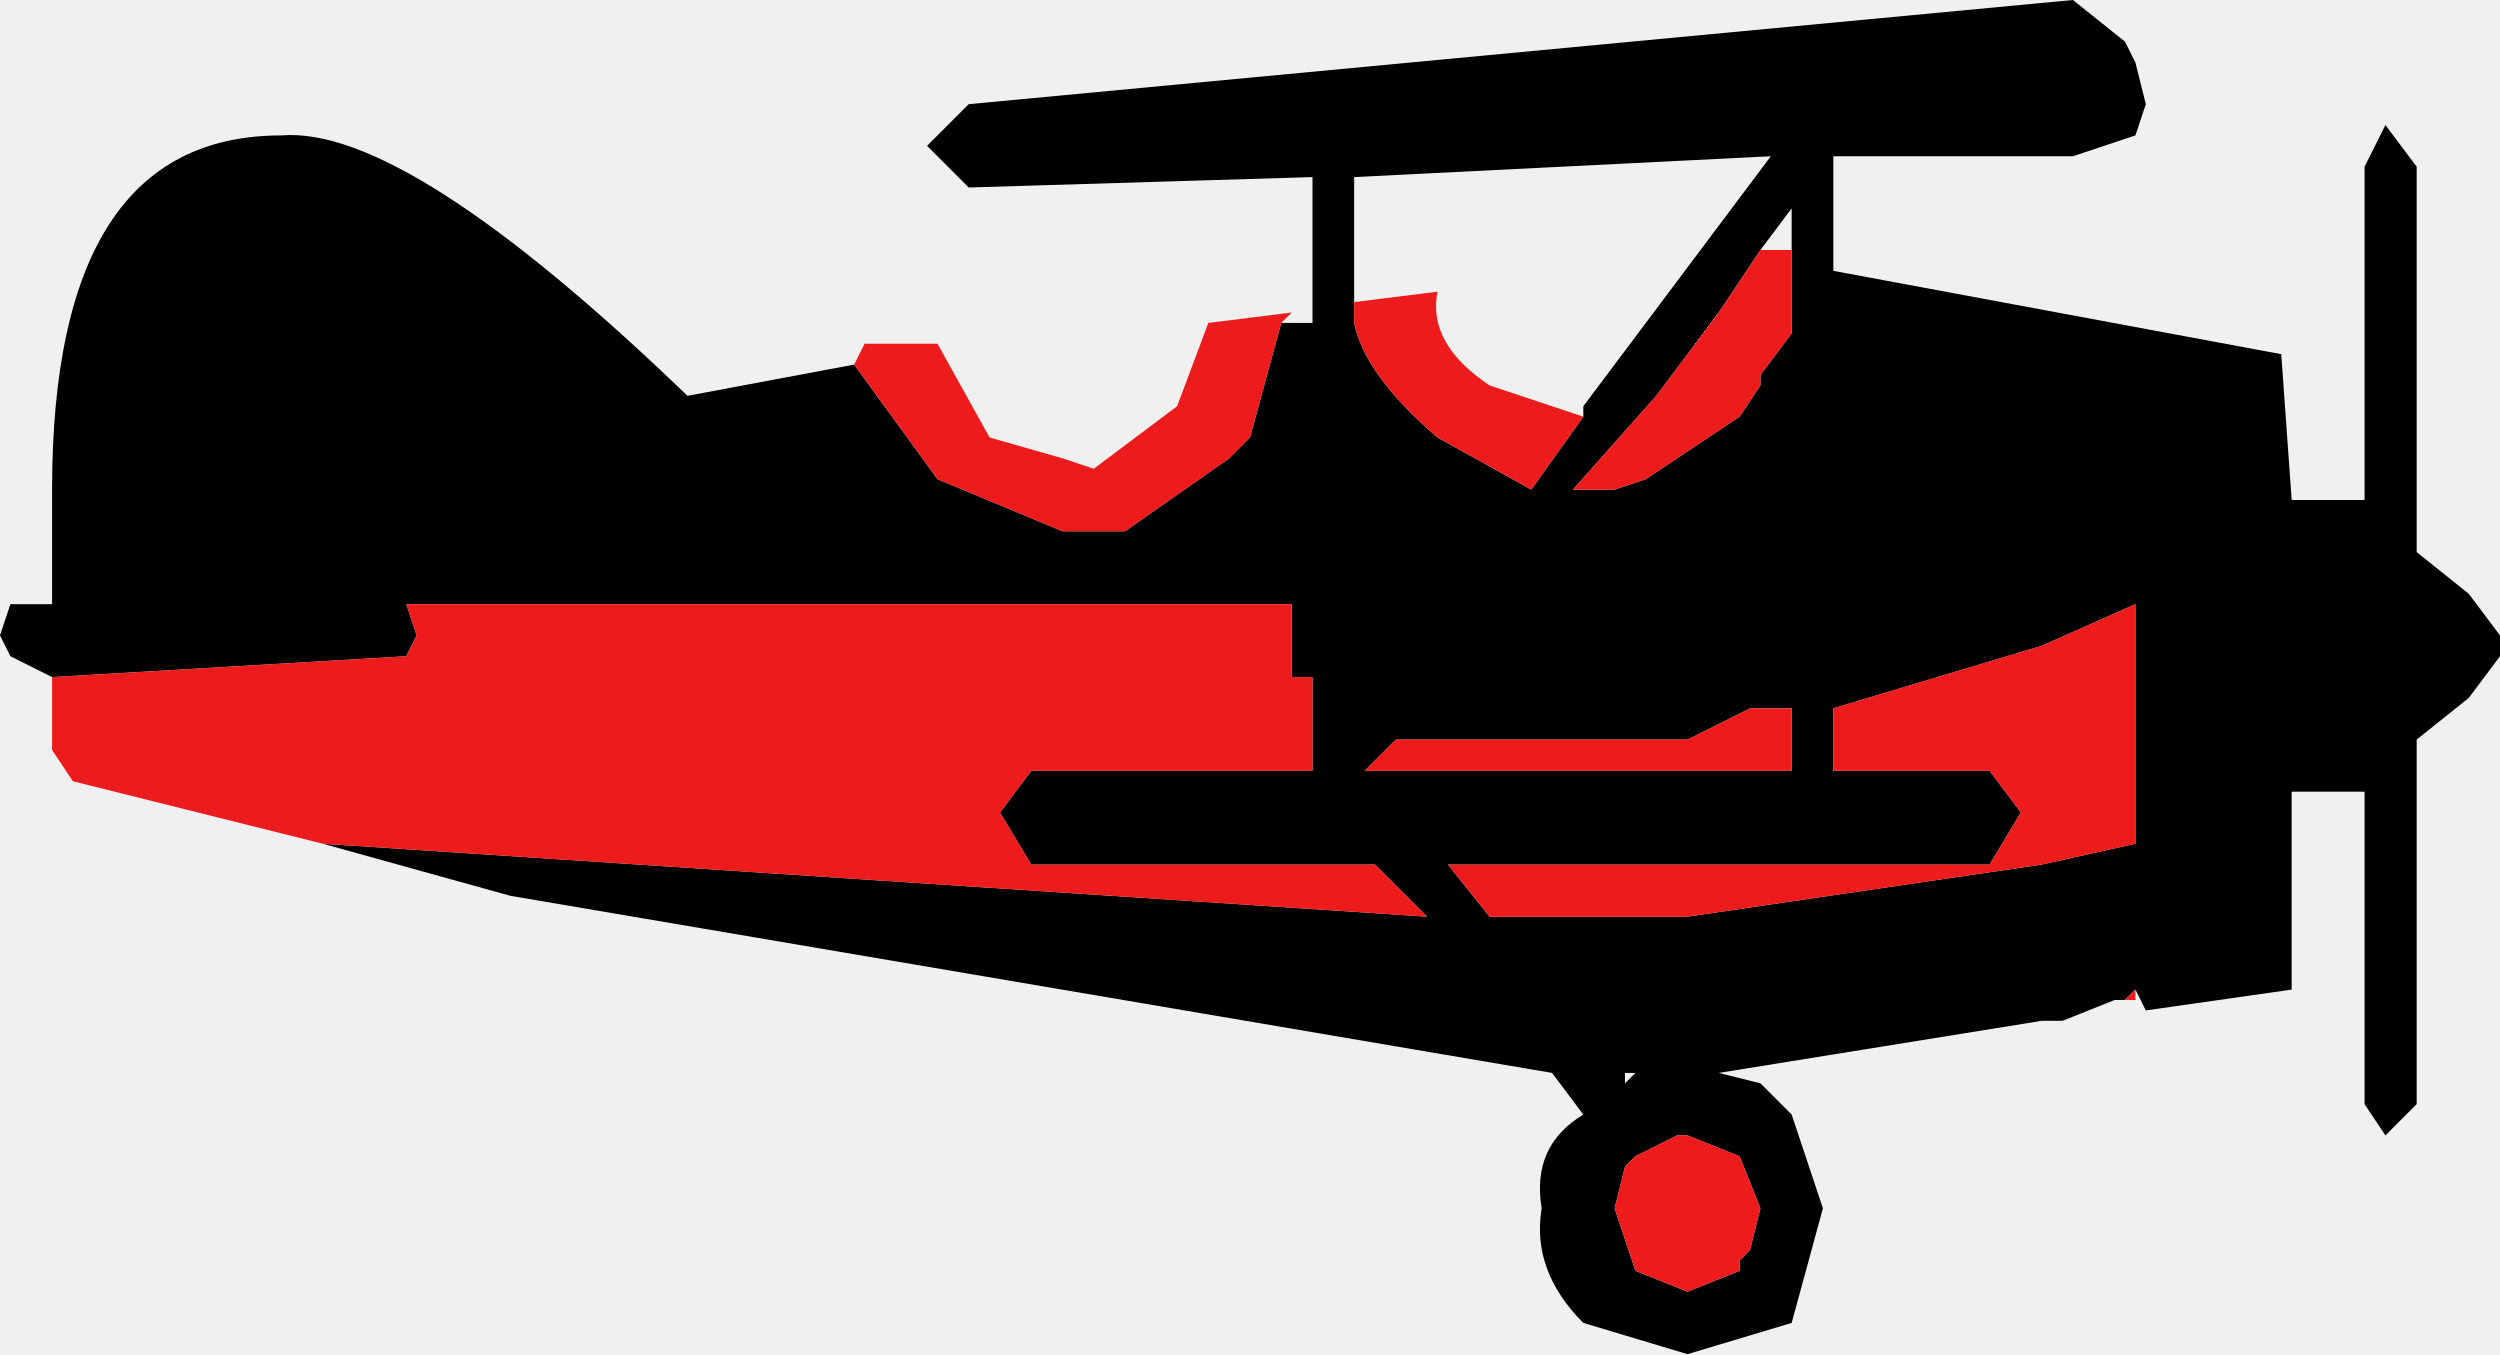
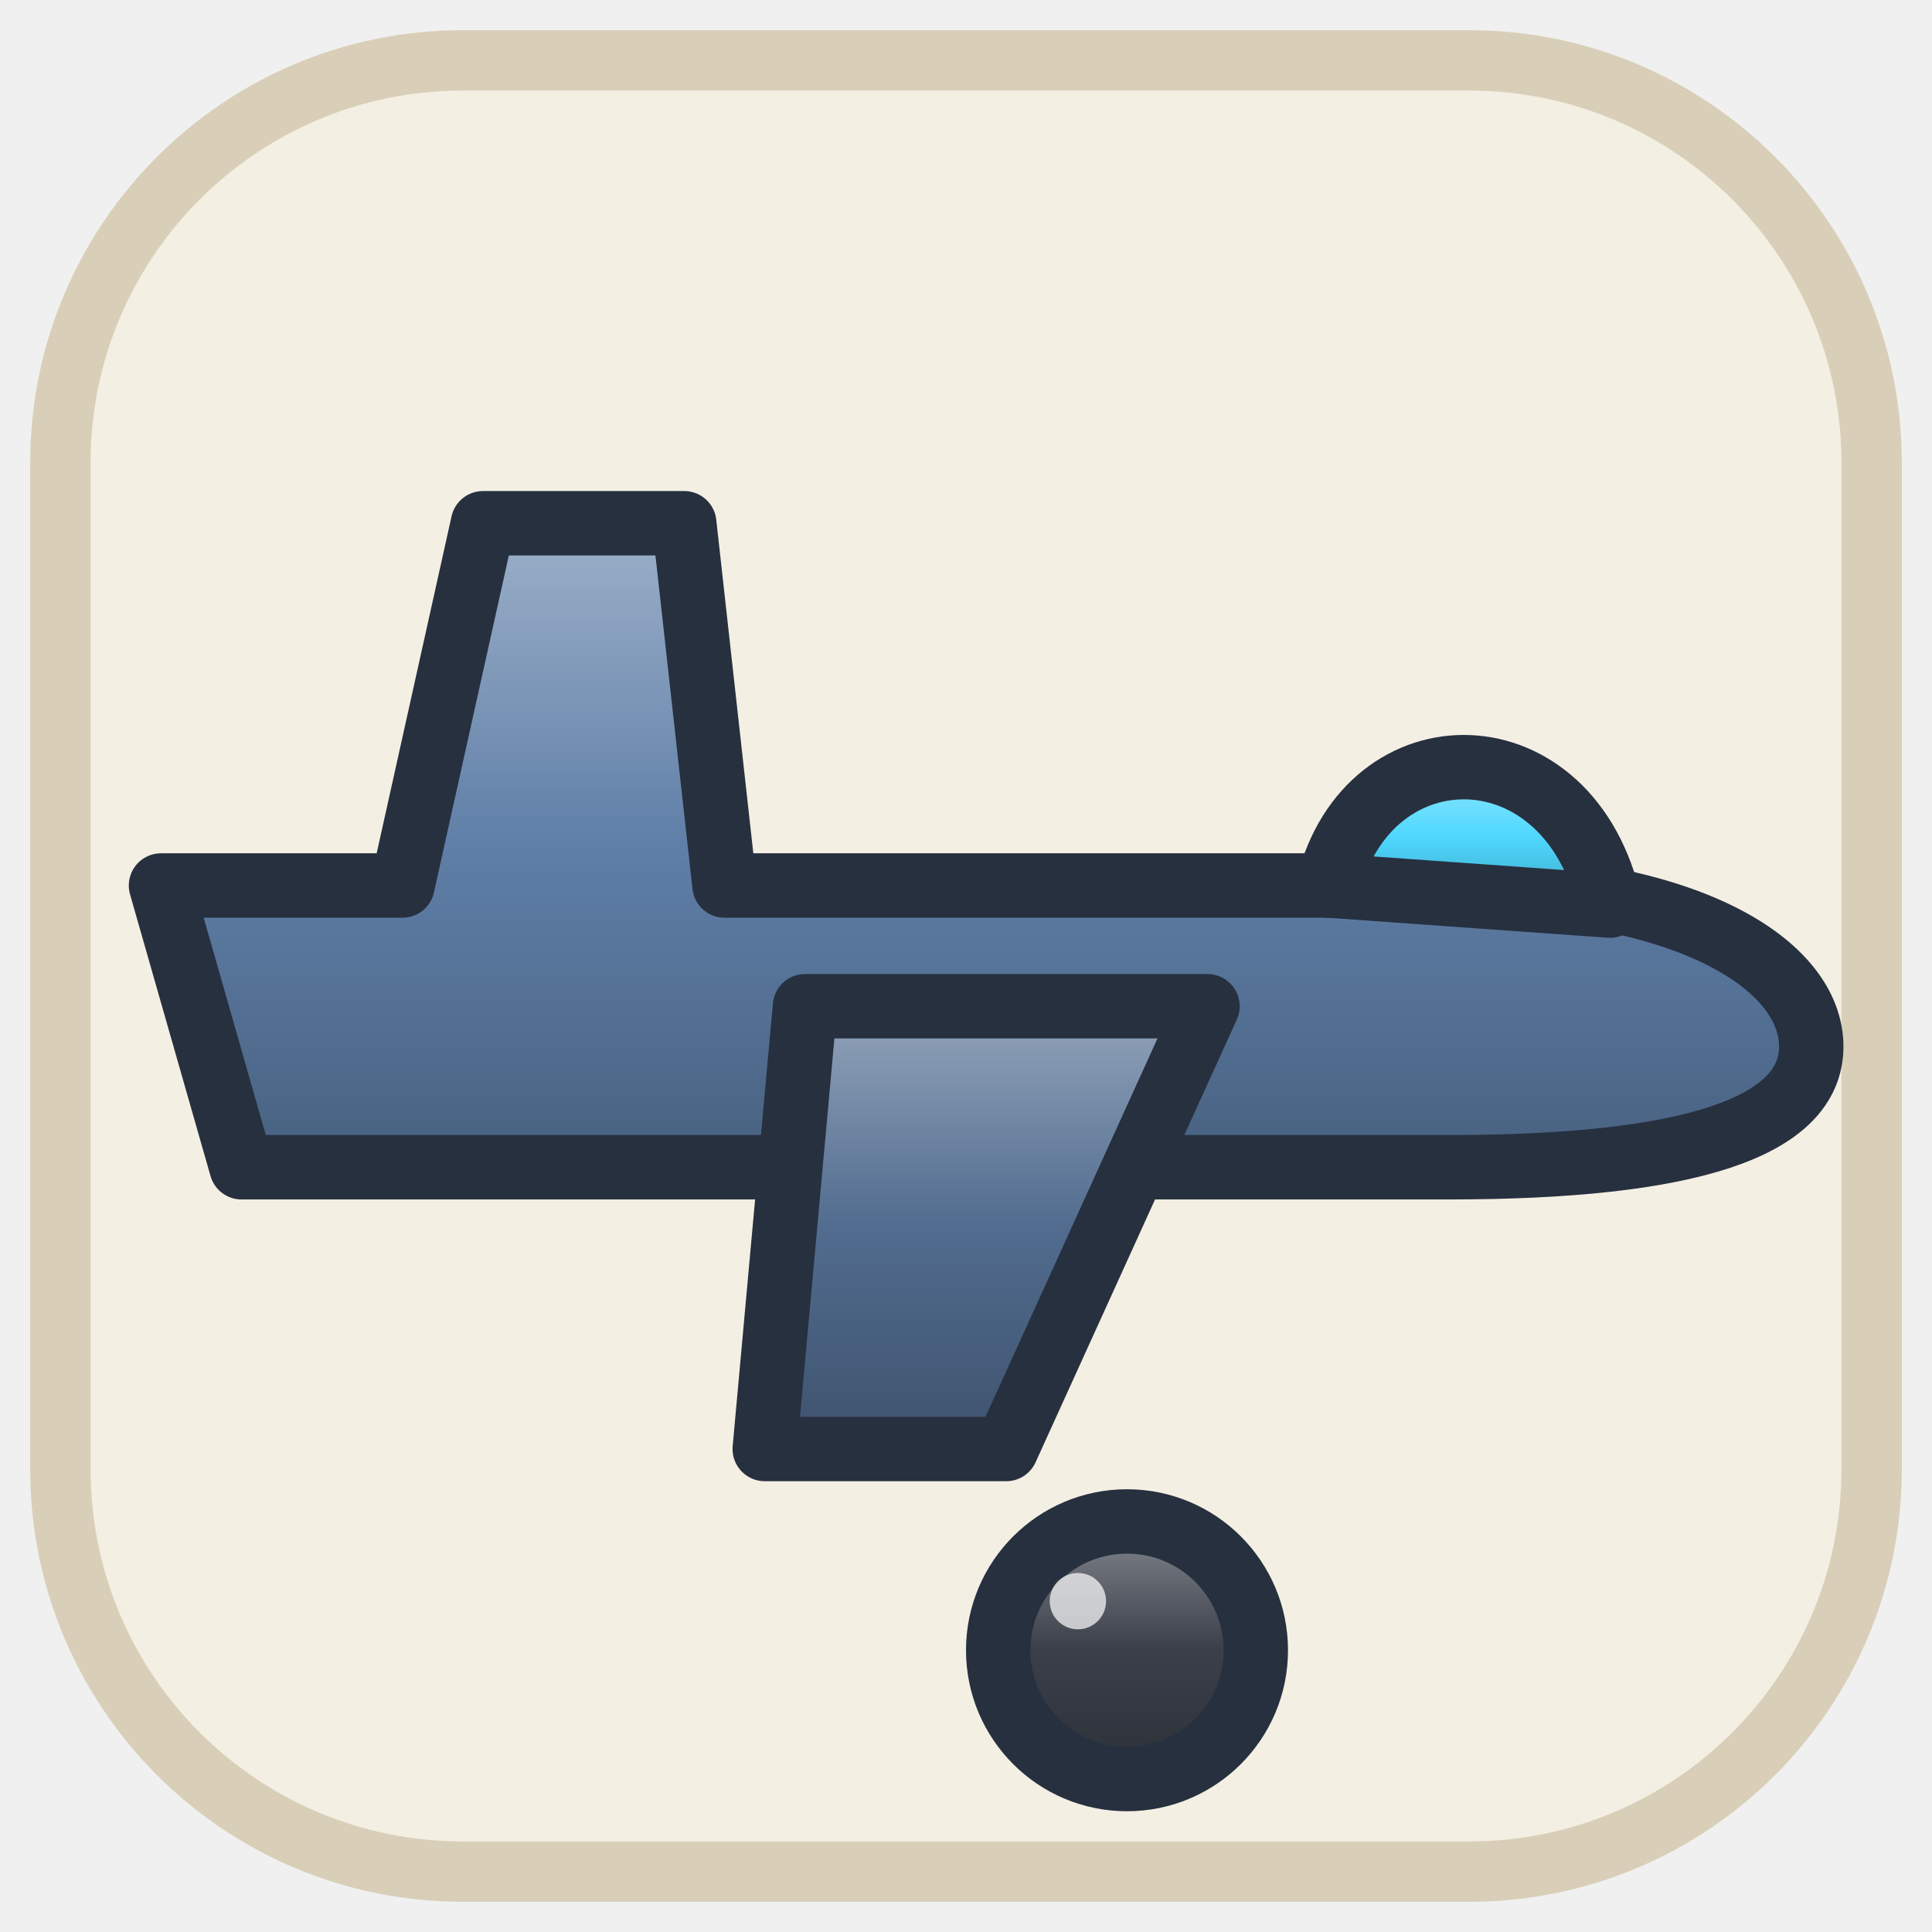
- <svg xmlns="http://www.w3.org/2000/svg" xmlns:ns1="https://www.free-decompiler.com/flash" xmlns:xlink="http://www.w3.org/1999/xlink" ns1:objectType="frame" height="6.5px" width="12.0px">
-   <g transform="matrix(1.0, 0.0, 0.0, 1.0, 6.0, 3.25)">
-     <use ns1:characterId="271" height="6.5" transform="matrix(1.0, 0.0, 0.0, 1.0, 0.0, 0.0)" width="12.0" xlink:href="#shape0" />
+ <svg xmlns="http://www.w3.org/2000/svg" width="48px" height="48px" viewBox="0 0 48 48">
+   <defs>
+     <linearGradient id="g0" x1="0" y1="0" x2="0" y2="1">
+       <stop offset="0" stop-color="#9cb0c9" />
+       <stop offset="0.5" stop-color="#5f7fa8" />
+       <stop offset="1" stop-color="#486180" />
+     </linearGradient>
+     <linearGradient id="g1" x1="0" y1="0" x2="0" y2="1">
+       <stop offset="0" stop-color="#93a4ba" />
+       <stop offset="0.5" stop-color="#516c8f" />
+       <stop offset="1" stop-color="#3e526d" />
+     </linearGradient>
+     <linearGradient id="g2" x1="0" y1="0" x2="0" y2="1">
+       <stop offset="0" stop-color="#92e7ff" />
+       <stop offset="0.5" stop-color="#4fd8ff" />
+       <stop offset="1" stop-color="#3ca4c2" />
+     </linearGradient>
+     <linearGradient id="g3" x1="0" y1="0" x2="0" y2="1">
+       <stop offset="0" stop-color="#85888f" />
+       <stop offset="0.5" stop-color="#3a3f4a" />
+       <stop offset="1" stop-color="#2c3038" />
+     </linearGradient>
+   </defs>
+   <g transform="translate(24 24)">
+     <rect x="-22.5" y="-22.5" width="45" height="45" rx="10" fill="#f4efe3" stroke="#d9cfb8" stroke-width="1.5" />
+     <path d="M-20 -2 L-14 -2 L-12 -11 L-7 -11 L-6 -2 L12 -2 C18 -2 21 0 21 2 C21 4 18 5 12 5 L-18 5 Z" fill="url(#g0)" stroke="#27303f" stroke-width="1.6" stroke-linejoin="round" stroke-linecap="round" />
+     <path d="M-4 1 L6 1 L1 12 L-5 12 Z" fill="url(#g1)" stroke="#27303f" stroke-width="1.6" stroke-linejoin="round" stroke-linecap="round" />
+     <path d="M9 -2 C10 -6 15 -6 16 -1.5 Z" fill="url(#g2)" stroke="#27303f" stroke-width="1.6" stroke-linejoin="round" stroke-linecap="round" />
+     <circle cx="4" cy="17" r="3.2" fill="url(#g3)" stroke="#27303f" stroke-width="1.6" stroke-linejoin="round" stroke-linecap="round" />
+     <circle cx="2.78" cy="15.78" r="0.7" fill="#ffffff" stroke="none" fill-opacity="0.7" />
  </g>
-   <defs>
-     <g id="shape0">
-       <path d="M2.25 -1.75 L1.95 -1.35 1.55 -0.9 1.6 -0.9 1.7 -0.9 1.75 -0.9 1.9 -0.95 2.35 -1.25 2.45 -1.4 2.45 -1.45 2.6 -1.65 2.6 -2.05 2.6 -2.25 2.45 -2.05 2.25 -1.75 M1.6 -1.25 L1.6 -1.3 2.5 -2.5 0.5 -2.4 0.5 -1.8 0.5 -1.7 Q0.55 -1.45 0.9 -1.15 L1.35 -0.9 1.6 -1.25 M0.15 -1.7 L0.3 -1.7 0.3 -2.4 -1.35 -2.35 -1.55 -2.55 -1.35 -2.75 3.95 -3.25 4.2 -3.05 4.25 -2.95 4.3 -2.75 4.25 -2.6 3.95 -2.5 2.8 -2.5 2.8 -1.95 4.95 -1.55 5.0 -0.85 5.15 -0.85 5.35 -0.85 5.35 -2.35 5.35 -2.45 5.45 -2.65 5.6 -2.45 5.6 -0.6 5.85 -0.4 6.0 -0.2 6.0 -0.1 5.85 0.1 5.6 0.3 5.6 1.95 5.6 2.05 5.45 2.2 5.35 2.05 5.35 0.55 5.15 0.55 5.0 0.55 5.0 1.5 4.3 1.6 4.25 1.5 4.2 1.55 4.15 1.55 3.9 1.65 3.8 1.65 2.25 1.9 2.45 1.95 2.6 2.1 2.75 2.55 2.6 3.1 2.1 3.25 1.6 3.1 Q1.35 2.85 1.4 2.55 1.35 2.25 1.6 2.1 L1.45 1.9 -3.55 1.05 -4.45 0.8 0.85 1.15 0.6 0.9 -1.05 0.9 -1.2 0.65 -1.05 0.45 0.3 0.45 0.3 0.0 0.2 0.0 0.2 -0.35 -5.75 -0.35 -5.75 -0.9 Q-5.75 -2.6 -4.65 -2.6 -4.05 -2.65 -2.7 -1.35 L-1.9 -1.5 -1.5 -0.95 -0.9 -0.7 -0.7 -0.7 -0.6 -0.7 -0.1 -1.05 0.0 -1.15 0.15 -1.7 M2.6 0.45 L2.6 0.15 2.45 0.15 2.4 0.15 2.1 0.3 0.85 0.3 0.7 0.3 0.55 0.45 2.6 0.45 M4.25 -0.35 L3.8 -0.15 2.8 0.15 2.8 0.45 3.55 0.45 3.7 0.65 3.55 0.9 0.95 0.9 1.15 1.15 2.1 1.15 3.8 0.9 4.25 0.8 4.25 -0.35 M2.05 2.2 L1.85 2.3 1.8 2.35 1.75 2.55 1.85 2.85 2.1 2.95 2.35 2.85 2.35 2.8 2.4 2.75 2.45 2.55 2.35 2.3 2.1 2.2 2.05 2.2 M1.8 1.9 L1.8 1.95 1.85 1.9 1.8 1.9 M-5.75 0.0 L-5.95 -0.1 -6.0 -0.2 -5.95 -0.35 -5.75 -0.35 -4.05 -0.35 -4.0 -0.2 -4.05 -0.1 -5.75 0.0" fill="#000000" fill-rule="evenodd" stroke="none" />
-       <path d="M1.95 -1.35 L2.1 -1.55 2.25 -1.75 2.45 -2.05 2.6 -2.05 2.6 -1.65 2.45 -1.45 2.45 -1.4 2.35 -1.25 1.9 -0.95 1.75 -0.9 1.7 -0.9 1.6 -0.9 1.55 -0.9 1.95 -1.35 M0.5 -1.8 L0.9 -1.85 Q0.85 -1.6 1.15 -1.4 L1.6 -1.25 1.35 -0.9 0.9 -1.15 Q0.55 -1.45 0.5 -1.7 L0.5 -1.8 M0.15 -1.7 L0.0 -1.15 -0.1 -1.05 -0.6 -0.7 -0.7 -0.7 -0.9 -0.7 -1.5 -0.95 -1.9 -1.5 -1.85 -1.6 -1.5 -1.6 -1.25 -1.15 -0.9 -1.05 -0.75 -1.0 -0.35 -1.3 -0.2 -1.7 0.2 -1.75 0.15 -1.7 M-5.75 -0.35 L0.2 -0.35 0.2 0.0 0.3 0.0 0.3 0.45 -1.05 0.45 -1.2 0.65 -1.05 0.9 0.6 0.9 0.85 1.15 -4.45 0.8 -5.65 0.5 -5.75 0.35 -5.75 0.0 -4.05 -0.1 -4.0 -0.2 -4.05 -0.35 -5.75 -0.35 M4.2 1.55 L4.25 1.5 4.25 1.55 4.2 1.55 M4.25 -0.35 L4.25 0.8 3.8 0.9 2.1 1.15 1.15 1.15 0.95 0.9 3.55 0.9 3.7 0.65 3.55 0.45 2.8 0.45 2.8 0.15 3.8 -0.15 4.25 -0.35 M2.6 0.45 L0.55 0.45 0.7 0.3 0.85 0.3 2.1 0.3 2.4 0.15 2.45 0.15 2.6 0.15 2.6 0.45 M2.05 2.2 L2.1 2.2 2.35 2.3 2.45 2.55 2.4 2.75 2.35 2.8 2.35 2.85 2.1 2.95 1.85 2.85 1.75 2.55 1.8 2.35 1.85 2.3 2.05 2.2" fill="#ed1b1b" fill-rule="evenodd" stroke="none" />
-       <path d="M2.25 -1.75 L2.1 -1.55 1.95 -1.35 2.25 -1.75" fill="#ffffff" fill-opacity="0.4" fill-rule="evenodd" stroke="none" />
-     </g>
-   </defs>
</svg>
